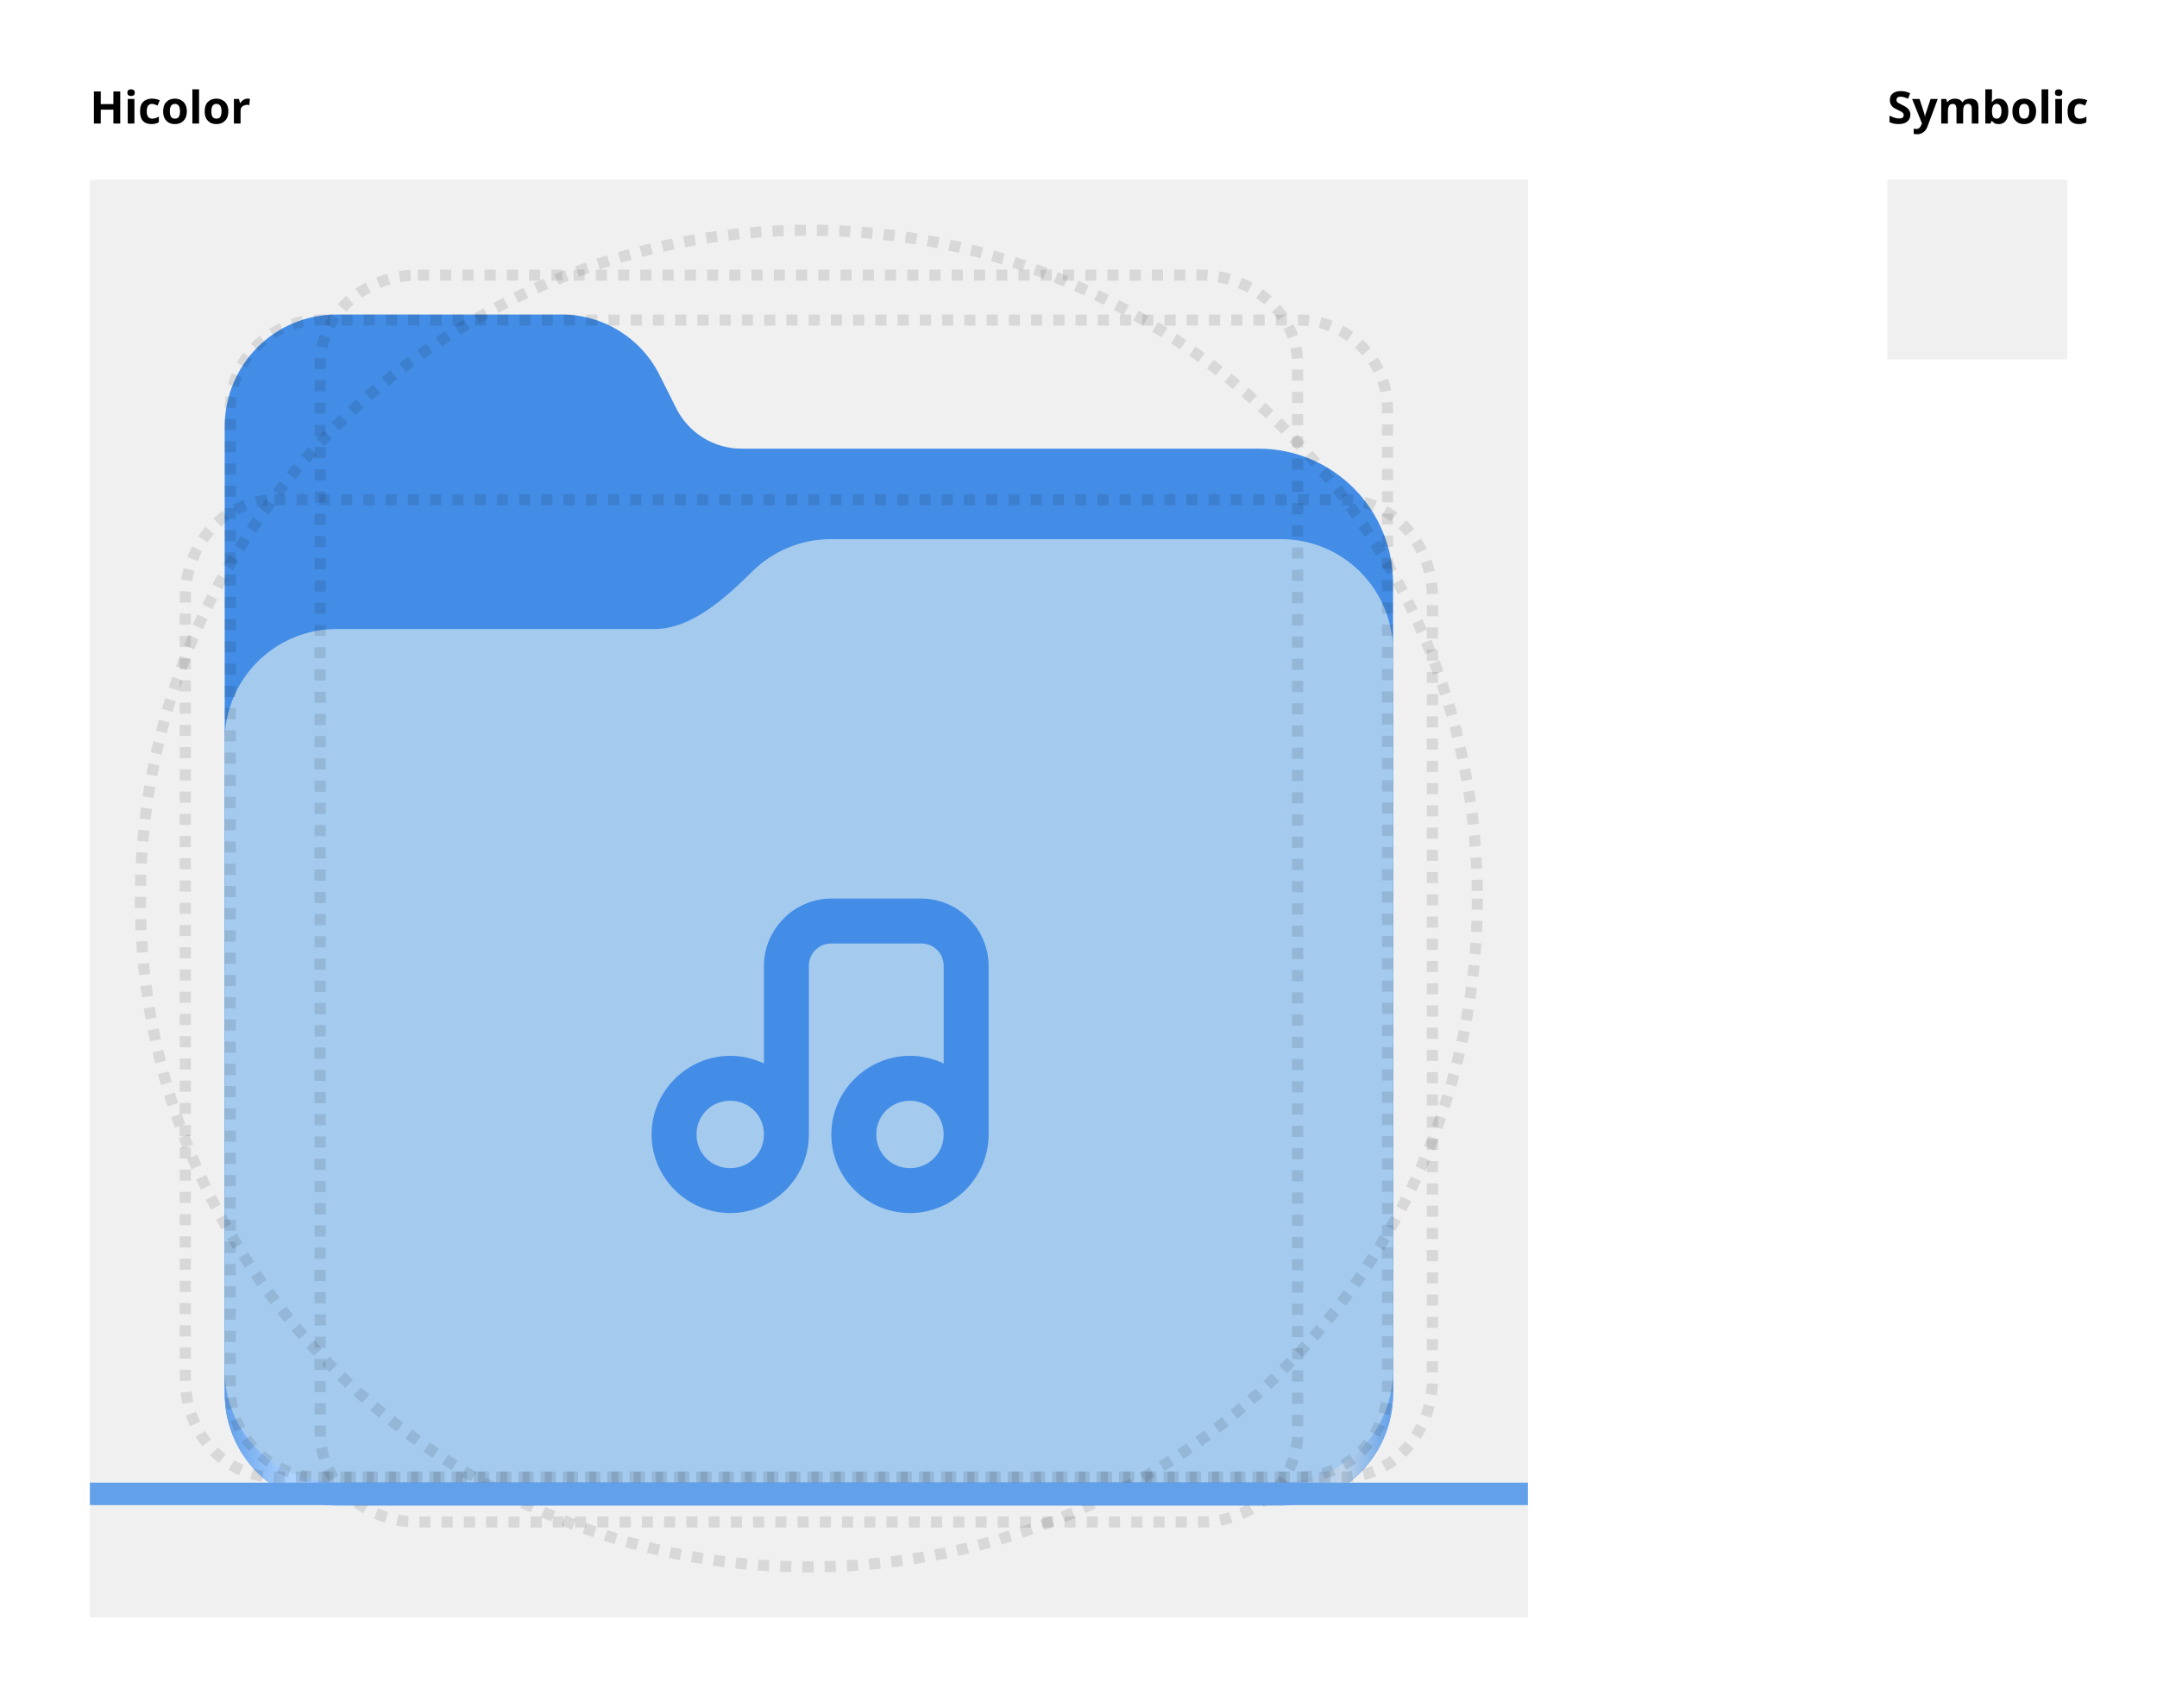
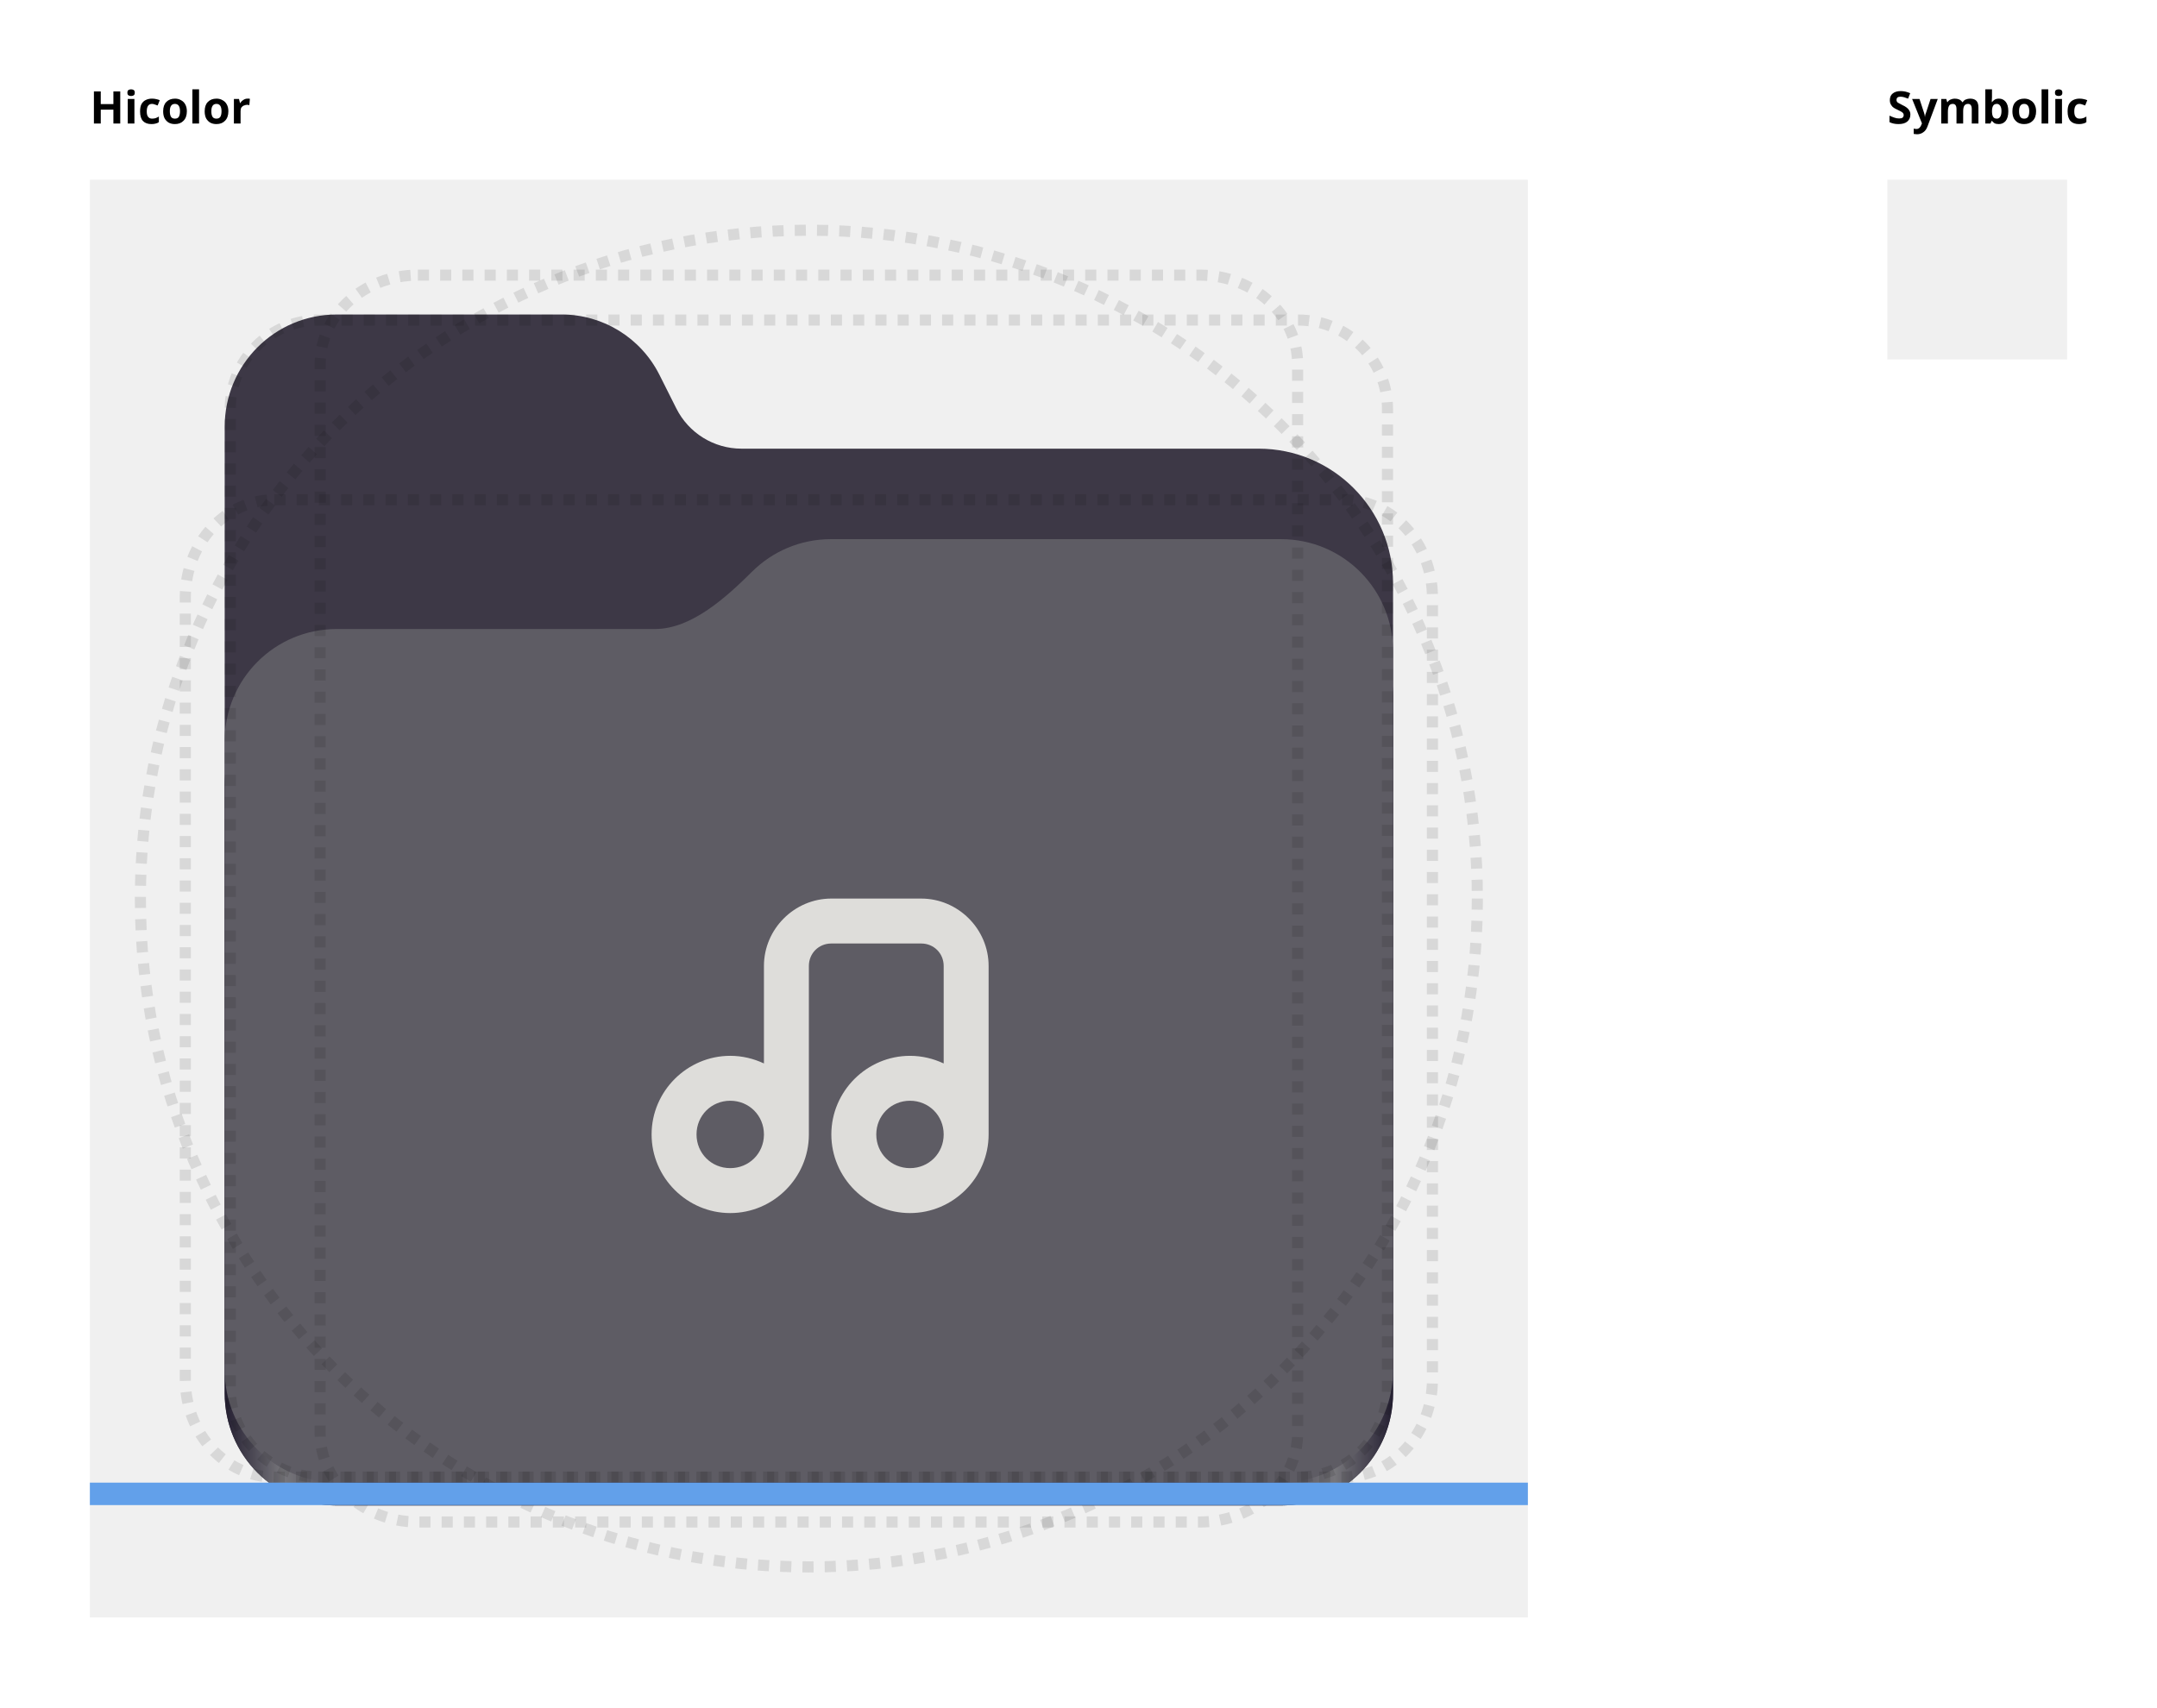
<svg xmlns="http://www.w3.org/2000/svg" xmlns:xlink="http://www.w3.org/1999/xlink" width="192" height="152" id="svg11300" version="1.0" style="display:inline;enable-background:new" viewBox="0 0 192 152" xml:space="preserve">
  <defs id="defs3">
    <linearGradient y2="236" x2="96" y1="236" x1="32" gradientTransform="translate(604.8168,170.5864)" gradientUnits="userSpaceOnUse" id="linearGradient1099" xlink:href="#linearGradient1036" />
    <linearGradient id="linearGradient1036">
      <stop id="stop1032" offset="0" style="stop-color:#d5d3cf;stop-opacity:1;" />
      <stop id="stop1034" offset="1" style="stop-color:#f6f5f4;stop-opacity:1" />
    </linearGradient>
    <radialGradient r="32" fy="-76" fx="-244" cy="-76" cx="-244" gradientTransform="matrix(0.8833333,0,0,0.8833333,-460.3502,463.1197)" gradientUnits="userSpaceOnUse" id="radialGradient1103" xlink:href="#linearGradient1069" />
    <linearGradient id="linearGradient1069">
      <stop id="stop1065" offset="0" style="stop-color:#d5d3cf;stop-opacity:1" />
      <stop id="stop1067-1" offset="1" style="stop-color:#949390;stop-opacity:1" />
    </linearGradient>
    <linearGradient gradientUnits="userSpaceOnUse" y2="232" x2="64" y1="262.5" x1="64" id="linearGradient1027" xlink:href="#linearGradient1025" gradientTransform="translate(-470.5864,432.8168)" />
    <linearGradient id="linearGradient1025">
      <stop id="stop1021" offset="0" style="stop-color:#9a9996;stop-opacity:1" />
      <stop id="stop1023" offset="1" style="stop-color:#77767b;stop-opacity:1" />
    </linearGradient>
    <clipPath clipPathUnits="userSpaceOnUse" id="clipPath1609-7">
      <path id="path1611-5" d="m 252,116 28,-28 v -8 h -36 v 36 z" style="fill:#e74747;stroke:none;stroke-width:0.25px;stroke-linecap:butt;stroke-linejoin:miter;stroke-opacity:1" />
    </clipPath>
    <linearGradient id="linearGradient1697">
      <stop id="stop1685" offset="0" style="stop-color:#deddda;stop-opacity:1" />
      <stop style="stop-color:#eeeeec;stop-opacity:1" offset="0.045" id="stop1687" />
      <stop id="stop1689" offset="0.091" style="stop-color:#deddda;stop-opacity:1" />
      <stop style="stop-color:#deddda;stop-opacity:1" offset="0.909" id="stop1691" />
      <stop id="stop1693" offset="0.955" style="stop-color:#eeeeec;stop-opacity:1" />
      <stop id="stop1695" offset="1" style="stop-color:#c0bfbc;stop-opacity:1" />
    </linearGradient>
    <clipPath clipPathUnits="userSpaceOnUse" id="clipPath1289">
      <path style="display:inline;opacity:1;vector-effect:none;fill:none;fill-opacity:1;stroke:#000000;stroke-width:4;stroke-linecap:round;stroke-linejoin:round;stroke-miterlimit:4;stroke-dasharray:none;stroke-dashoffset:0;stroke-opacity:1;marker:none;marker-start:none;marker-mid:none;marker-end:none;paint-order:normal;enable-background:new" d="m 64,-148 h 64 l 64,-64 64,64 h 192 c 17.728,0 32,14.272 32,32 v 288 c 0,17.728 -14.272,32 -32,32 H 256 l -64,-64 -64,64 H 64 C 46.272,204 32,189.728 32,172 v -288 c 0,-17.728 14.409,-34.199 32,-32 z" id="path1291" />
    </clipPath>
    <linearGradient id="paint3_linear-2-6-5" x2="1" gradientUnits="userSpaceOnUse" gradientTransform="matrix(0,6,-12,0,-64,209.9969)">
      <stop stop-color="#C01C27" id="stop91-0-7-4" />
      <stop offset="1" stop-color="#E01B24" id="stop93-2-5-7" />
    </linearGradient>
    <clipPath clipPathUnits="userSpaceOnUse" id="clipPath1609">
      <path id="path1611" d="m 252,116 28,-28 v -8 h -36 v 36 z" style="fill:#e74747;stroke:none;stroke-width:0.25px;stroke-linecap:butt;stroke-linejoin:miter;stroke-opacity:1" />
    </clipPath>
    <clipPath clipPathUnits="userSpaceOnUse" id="clipath_lpe_path-effect1303">
      <circle style="font-variation-settings:normal;display:block;opacity:1;vector-effect:none;fill:#77767b;fill-opacity:1;stroke:none;stroke-width:5.043;stroke-linecap:round;stroke-linejoin:miter;stroke-miterlimit:4;stroke-dasharray:none;stroke-dashoffset:0;stroke-opacity:1;marker:none;marker-start:none;marker-mid:none;marker-end:none;paint-order:normal;stop-color:#000000;stop-opacity:1" id="circle1305" cx="541.884" cy="647.726" r="73.976" />
    </clipPath>
    <linearGradient id="linearGradient1349">
      <stop style="stop-color:#9d9da1;stop-opacity:1" offset="0" id="stop1345" />
      <stop style="stop-color:#77767b;stop-opacity:0.95" offset="1" id="stop1347" />
    </linearGradient>
    <linearGradient id="linearGradient5980">
      <stop id="stop5978" offset="0" style="stop-color:#3d3846;stop-opacity:0;" />
      <stop id="stop5976" offset="1" style="stop-color:#3d3846;stop-opacity:0.252" />
    </linearGradient>
    <linearGradient id="linearGradient4117">
      <stop style="stop-color:#eae9e7;stop-opacity:1" offset="0" id="stop4111" />
      <stop id="stop4113" offset="0.649" style="stop-color:#b5b3ad;stop-opacity:1" />
      <stop style="stop-color:#fcfcfc;stop-opacity:1" offset="1" id="stop4115" />
    </linearGradient>
    <linearGradient id="linearGradient5477">
      <stop style="stop-color:#cacac9;stop-opacity:1" offset="0" id="stop5469" />
      <stop id="stop5471" offset="0.311" style="stop-color:#b0aeab;stop-opacity:0.941" />
      <stop style="stop-color:#6c6b66;stop-opacity:0.949" offset="0.688" id="stop5473" />
      <stop style="stop-color:#d6d6d4;stop-opacity:0.966" offset="1" id="stop5475" />
    </linearGradient>
    <linearGradient id="linearGradient6142">
      <stop style="stop-color:#ffffff;stop-opacity:1;" offset="0" id="stop6138" />
      <stop style="stop-color:#ffffff;stop-opacity:0;" offset="1" id="stop6140" />
    </linearGradient>
    <radialGradient xlink:href="#linearGradient1349" id="radialGradient783" gradientUnits="userSpaceOnUse" gradientTransform="matrix(0.9825404,0,0,0.9825404,-1.711874,16.29163)" cx="81.936" cy="33.185" fx="81.936" fy="33.185" r="57.276" />
    <radialGradient xlink:href="#linearGradient5980" id="radialGradient791" gradientUnits="userSpaceOnUse" gradientTransform="matrix(3.933225,-7.2858454e-7,6.4450347e-7,3.479318,-222.9252,-173.5546)" cx="76" cy="65.977" fx="76" fy="65.977" r="13.221" />
    <radialGradient xlink:href="#linearGradient4117" id="radialGradient799" gradientUnits="userSpaceOnUse" gradientTransform="matrix(2.815054,0.01105706,-0.01047197,2.666092,-242.36,-102.5032)" cx="134.309" cy="55.279" fx="134.309" fy="55.279" r="58.46" />
    <radialGradient xlink:href="#linearGradient5477" id="radialGradient809" gradientUnits="userSpaceOnUse" gradientTransform="matrix(4.900549,0.150428,-0.2360238,7.689032,-638.5353,-2206.847)" cx="183.525" cy="320.794" fx="183.525" fy="320.794" r="20.486" />
    <radialGradient xlink:href="#linearGradient6142" id="radialGradient821" gradientUnits="userSpaceOnUse" gradientTransform="matrix(37.75863,0,0,19.73921,-7268.898,-1304.003)" cx="197.719" cy="68.107" fx="197.719" fy="68.107" r="2.5" />
    <radialGradient xlink:href="#linearGradient6142" id="radialGradient833" gradientUnits="userSpaceOnUse" gradientTransform="matrix(37.75863,0,0,19.73921,-7375.666,-1304.003)" cx="197.747" cy="69.253" fx="197.747" fy="69.253" r="2.5" />
    <radialGradient xlink:href="#linearGradient1349" id="radialGradient841" gradientUnits="userSpaceOnUse" gradientTransform="matrix(0.9825404,0,0,0.9825404,-1.711874,16.29163)" cx="81.936" cy="33.185" fx="81.936" fy="33.185" r="57.276" />
    <radialGradient xlink:href="#linearGradient5980" id="radialGradient849" gradientUnits="userSpaceOnUse" gradientTransform="matrix(3.933225,-7.2858454e-7,6.4450347e-7,3.479318,-222.9252,-173.5546)" cx="76" cy="65.977" fx="76" fy="65.977" r="13.221" />
    <radialGradient xlink:href="#linearGradient4117" id="radialGradient857" gradientUnits="userSpaceOnUse" gradientTransform="matrix(2.815054,0.01105706,-0.01047197,2.666092,-242.36,-102.5032)" cx="134.309" cy="55.279" fx="134.309" fy="55.279" r="58.46" />
    <radialGradient xlink:href="#linearGradient5477" id="radialGradient867" gradientUnits="userSpaceOnUse" gradientTransform="matrix(4.900549,0.150428,-0.2360238,7.689032,-638.5353,-2206.847)" cx="183.525" cy="320.794" fx="183.525" fy="320.794" r="20.486" />
    <radialGradient xlink:href="#linearGradient6142" id="radialGradient879" gradientUnits="userSpaceOnUse" gradientTransform="matrix(37.75863,0,0,19.73921,-7268.898,-1304.003)" cx="197.719" cy="68.107" fx="197.719" fy="68.107" r="2.5" />
    <radialGradient xlink:href="#linearGradient6142" id="radialGradient891" gradientUnits="userSpaceOnUse" gradientTransform="matrix(37.75863,0,0,19.73921,-7375.666,-1304.003)" cx="197.747" cy="69.253" fx="197.747" fy="69.253" r="2.5" />
    <radialGradient xlink:href="#linearGradient1349" id="radialGradient3620" gradientUnits="userSpaceOnUse" gradientTransform="matrix(0.9825404,0,0,0.9825404,-1.711874,16.29163)" cx="81.936" cy="33.185" fx="81.936" fy="33.185" r="57.276" />
    <radialGradient xlink:href="#linearGradient5980" id="radialGradient3628" gradientUnits="userSpaceOnUse" gradientTransform="matrix(3.933225,-7.2858454e-7,6.4450347e-7,3.479318,-222.9252,-173.5546)" cx="76" cy="65.977" fx="76" fy="65.977" r="13.221" />
    <radialGradient xlink:href="#linearGradient4117" id="radialGradient3636" gradientUnits="userSpaceOnUse" gradientTransform="matrix(2.815054,0.01105706,-0.01047197,2.666092,-242.36,-102.5032)" cx="134.309" cy="55.279" fx="134.309" fy="55.279" r="58.46" />
    <radialGradient xlink:href="#linearGradient5477" id="radialGradient3646" gradientUnits="userSpaceOnUse" gradientTransform="matrix(4.900549,0.150428,-0.2360238,7.689032,-638.5353,-2206.847)" cx="183.525" cy="320.794" fx="183.525" fy="320.794" r="20.486" />
    <radialGradient xlink:href="#linearGradient6142" id="radialGradient3658" gradientUnits="userSpaceOnUse" gradientTransform="matrix(37.75863,0,0,19.73921,-7268.898,-1304.003)" cx="197.719" cy="68.107" fx="197.719" fy="68.107" r="2.5" />
    <radialGradient xlink:href="#linearGradient6142" id="radialGradient3670" gradientUnits="userSpaceOnUse" gradientTransform="matrix(37.75863,0,0,19.73921,-7375.666,-1304.003)" cx="197.747" cy="69.253" fx="197.747" fy="69.253" r="2.5" />
    <radialGradient xlink:href="#linearGradient1349" id="radialGradient3678" gradientUnits="userSpaceOnUse" gradientTransform="matrix(0.9825404,0,0,0.9825404,-1.711874,16.29163)" cx="81.936" cy="33.185" fx="81.936" fy="33.185" r="57.276" />
    <radialGradient xlink:href="#linearGradient5980" id="radialGradient3686" gradientUnits="userSpaceOnUse" gradientTransform="matrix(3.933225,-7.2858454e-7,6.4450347e-7,3.479318,-222.9252,-173.5546)" cx="76" cy="65.977" fx="76" fy="65.977" r="13.221" />
    <radialGradient xlink:href="#linearGradient4117" id="radialGradient3694" gradientUnits="userSpaceOnUse" gradientTransform="matrix(2.815054,0.01105706,-0.01047197,2.666092,-242.36,-102.5032)" cx="134.309" cy="55.279" fx="134.309" fy="55.279" r="58.46" />
    <radialGradient xlink:href="#linearGradient5477" id="radialGradient3704" gradientUnits="userSpaceOnUse" gradientTransform="matrix(4.900549,0.150428,-0.2360238,7.689032,-638.5353,-2206.847)" cx="183.525" cy="320.794" fx="183.525" fy="320.794" r="20.486" />
    <radialGradient xlink:href="#linearGradient6142" id="radialGradient3716" gradientUnits="userSpaceOnUse" gradientTransform="matrix(37.75863,0,0,19.73921,-7268.898,-1304.003)" cx="197.719" cy="68.107" fx="197.719" fy="68.107" r="2.5" />
    <radialGradient xlink:href="#linearGradient6142" id="radialGradient3728" gradientUnits="userSpaceOnUse" gradientTransform="matrix(37.75863,0,0,19.73921,-7375.666,-1304.003)" cx="197.747" cy="69.253" fx="197.747" fy="69.253" r="2.5" />
    <radialGradient xlink:href="#linearGradient1349" id="radialGradient8132" gradientUnits="userSpaceOnUse" gradientTransform="matrix(0.9825404,0,0,0.9825404,-1.711874,16.29163)" cx="81.936" cy="33.185" fx="81.936" fy="33.185" r="57.276" />
    <radialGradient xlink:href="#linearGradient5980" id="radialGradient8140" gradientUnits="userSpaceOnUse" gradientTransform="matrix(3.933225,-7.2858454e-7,6.4450347e-7,3.479318,-222.9252,-173.5546)" cx="76" cy="65.977" fx="76" fy="65.977" r="13.221" />
    <radialGradient xlink:href="#linearGradient4117" id="radialGradient8148" gradientUnits="userSpaceOnUse" gradientTransform="matrix(2.815054,0.01105706,-0.01047197,2.666092,-242.36,-102.5032)" cx="134.309" cy="55.279" fx="134.309" fy="55.279" r="58.46" />
    <radialGradient xlink:href="#linearGradient5477" id="radialGradient8158" gradientUnits="userSpaceOnUse" gradientTransform="matrix(4.900549,0.150428,-0.2360238,7.689032,-638.5353,-2206.847)" cx="183.525" cy="320.794" fx="183.525" fy="320.794" r="20.486" />
    <radialGradient xlink:href="#linearGradient6142" id="radialGradient8170" gradientUnits="userSpaceOnUse" gradientTransform="matrix(37.75863,0,0,19.73921,-7268.898,-1304.003)" cx="197.719" cy="68.107" fx="197.719" fy="68.107" r="2.5" />
    <radialGradient xlink:href="#linearGradient6142" id="radialGradient8182" gradientUnits="userSpaceOnUse" gradientTransform="matrix(37.75863,0,0,19.73921,-7375.666,-1304.003)" cx="197.747" cy="69.253" fx="197.747" fy="69.253" r="2.5" />
    <linearGradient xlink:href="#linearGradient6142" id="linearGradient8666" x1="1311.193" y1="-107.827" x2="1311.193" y2="-109.827" gradientUnits="userSpaceOnUse" gradientTransform="translate(0,4)" />
    <clipPath clipPathUnits="userSpaceOnUse" id="clipath_lpe_path-effect4888">
      <circle style="font-variation-settings:normal;display:none;opacity:1;vector-effect:none;fill:#77767b;fill-opacity:1;stroke:none;stroke-width:5.043;stroke-linecap:round;stroke-linejoin:miter;stroke-miterlimit:4;stroke-dasharray:none;stroke-dashoffset:0;stroke-opacity:1;marker:none;marker-start:none;marker-mid:none;marker-end:none;paint-order:normal;stop-color:#000000;stop-opacity:1" id="circle4894" cx="541.884" cy="647.726" r="73.976" />
      <path id="lpe_path-effect4888" style="font-variation-settings:normal;display:block;opacity:1;vector-effect:none;fill:#77767b;fill-opacity:1;stroke:none;stroke-width:5.043;stroke-linecap:round;stroke-linejoin:miter;stroke-miterlimit:4;stroke-dasharray:none;stroke-dashoffset:0;stroke-opacity:1;marker:none;marker-start:none;marker-mid:none;marker-end:none;paint-order:normal;stop-color:#000000;stop-opacity:1" class="powerclip" d="M 402.347,470.975 H 681.214 V 791.621 H 402.347 Z m 213.513,176.751 a 73.976,73.976 0 0 0 -73.976,-73.976 73.976,73.976 0 0 0 -73.976,73.976 73.976,73.976 0 0 0 73.976,73.976 73.976,73.976 0 0 0 73.976,-73.976 z" />
    </clipPath>
    <clipPath clipPathUnits="userSpaceOnUse" id="clipath_lpe_path-effect5163">
      <circle style="font-variation-settings:normal;display:none;opacity:1;vector-effect:none;fill:#77767b;fill-opacity:1;stroke:none;stroke-width:5.043;stroke-linecap:round;stroke-linejoin:miter;stroke-miterlimit:4;stroke-dasharray:none;stroke-dashoffset:0;stroke-opacity:1;marker:none;marker-start:none;marker-mid:none;marker-end:none;paint-order:normal;stop-color:#000000;stop-opacity:1" id="circle5169" cx="541.884" cy="647.726" r="73.976" />
      <path id="lpe_path-effect5163" style="font-variation-settings:normal;display:block;opacity:1;vector-effect:none;fill:#77767b;fill-opacity:1;stroke:none;stroke-width:5.043;stroke-linecap:round;stroke-linejoin:miter;stroke-miterlimit:4;stroke-dasharray:none;stroke-dashoffset:0;stroke-opacity:1;marker:none;marker-start:none;marker-mid:none;marker-end:none;paint-order:normal;stop-color:#000000;stop-opacity:1" class="powerclip" d="M 400.765,485.145 H 682.796 V 805.791 H 400.765 Z m 215.094,162.581 a 73.976,73.976 0 0 0 -73.976,-73.976 73.976,73.976 0 0 0 -73.976,73.976 73.976,73.976 0 0 0 73.976,73.976 73.976,73.976 0 0 0 73.976,-73.976 z" />
    </clipPath>
    <clipPath clipPathUnits="userSpaceOnUse" id="clipath_lpe_path-effect6171">
      <circle style="font-variation-settings:normal;display:none;opacity:1;vector-effect:none;fill:#77767b;fill-opacity:1;stroke:none;stroke-width:5.043;stroke-linecap:round;stroke-linejoin:miter;stroke-miterlimit:4;stroke-dasharray:none;stroke-dashoffset:0;stroke-opacity:1;marker:none;marker-start:none;marker-mid:none;marker-end:none;paint-order:normal;stop-color:#000000;stop-opacity:1" id="circle6177" cx="541.884" cy="647.726" r="73.976" />
      <path id="lpe_path-effect6171" style="font-variation-settings:normal;display:block;opacity:1;vector-effect:none;fill:#77767b;fill-opacity:1;stroke:none;stroke-width:5.043;stroke-linecap:round;stroke-linejoin:miter;stroke-miterlimit:4;stroke-dasharray:none;stroke-dashoffset:0;stroke-opacity:1;marker:none;marker-start:none;marker-mid:none;marker-end:none;paint-order:normal;stop-color:#000000;stop-opacity:1" class="powerclip" d="M 382.217,389.64 H 701.343 V 805.791 H 382.217 Z m 233.642,258.086 a 73.976,73.976 0 0 0 -73.976,-73.976 73.976,73.976 0 0 0 -73.976,73.976 73.976,73.976 0 0 0 73.976,73.976 73.976,73.976 0 0 0 73.976,-73.976 z" />
    </clipPath>
    <clipPath clipPathUnits="userSpaceOnUse" id="clipath_lpe_path-effect6198">
      <circle style="font-variation-settings:normal;display:none;opacity:1;vector-effect:none;fill:#77767b;fill-opacity:1;stroke:none;stroke-width:5.043;stroke-linecap:round;stroke-linejoin:miter;stroke-miterlimit:4;stroke-dasharray:none;stroke-dashoffset:0;stroke-opacity:1;marker:none;marker-start:none;marker-mid:none;marker-end:none;paint-order:normal;stop-color:#000000;stop-opacity:1" id="circle6204" cx="541.884" cy="647.726" r="73.976" />
      <path id="lpe_path-effect6198" style="font-variation-settings:normal;display:block;opacity:1;vector-effect:none;fill:#77767b;fill-opacity:1;stroke:none;stroke-width:5.043;stroke-linecap:round;stroke-linejoin:miter;stroke-miterlimit:4;stroke-dasharray:none;stroke-dashoffset:0;stroke-opacity:1;marker:none;marker-start:none;marker-mid:none;marker-end:none;paint-order:normal;stop-color:#000000;stop-opacity:1" class="powerclip" d="M 366.762,389.64 H 716.8 V 805.791 H 366.762 Z m 249.098,258.086 a 73.976,73.976 0 0 0 -73.976,-73.976 73.976,73.976 0 0 0 -73.976,73.976 73.976,73.976 0 0 0 73.976,73.976 73.976,73.976 0 0 0 73.976,-73.976 z" />
    </clipPath>
    <clipPath clipPathUnits="userSpaceOnUse" id="clipPath984">
      <circle style="font-variation-settings:normal;display:block;opacity:1;vector-effect:none;fill:#77767b;fill-opacity:1;stroke:none;stroke-width:5.043;stroke-linecap:round;stroke-linejoin:miter;stroke-miterlimit:4;stroke-dasharray:none;stroke-dashoffset:0;stroke-opacity:1;marker:none;marker-start:none;marker-mid:none;marker-end:none;paint-order:normal;stop-color:#000000;stop-opacity:1" id="circle986" cx="541.884" cy="647.726" r="73.976" />
    </clipPath>
    <linearGradient id="bg-gradient-2">
      <stop style="stop-color:#3584e4;stop-opacity:1" offset="0" id="stop13402" />
      <stop style="stop-color:#62a0ea;stop-opacity:1" offset="1" id="stop13404" />
    </linearGradient>
-     <linearGradient xlink:href="#linearGradient2023" id="linearGradient2025" x1="2689.252" y1="-1106.803" x2="2918.07" y2="-1106.803" gradientUnits="userSpaceOnUse" />
-     <linearGradient id="linearGradient2023">
-       <stop style="stop-color:#62a0ea;stop-opacity:1;" offset="0" id="stop2019" />
-       <stop style="stop-color:#afd4ff;stop-opacity:1;" offset="0.058" id="stop2795" />
-       <stop style="stop-color:#62a0ea;stop-opacity:1;" offset="0.122" id="stop2797" />
-       <stop style="stop-color:#62a0ea;stop-opacity:1;" offset="0.873" id="stop2793" />
-       <stop style="stop-color:#c0d5ea;stop-opacity:1;" offset="0.956" id="stop2791" />
-       <stop style="stop-color:#62a0ea;stop-opacity:1;" offset="1" id="stop2021" />
+     <linearGradient xlink:href="#linearGradient2023-9" id="linearGradient2025-8" x1="2689.252" y1="-1106.803" x2="2918.07" y2="-1106.803" gradientUnits="userSpaceOnUse" />
+     <linearGradient id="linearGradient2023-9">
+       <stop style="stop-color:#241f31;stop-opacity:1;" offset="0" id="stop2019-7" />
+       <stop style="stop-color:#77767b;stop-opacity:1;" offset="0.05" id="stop2795-3" />
+       <stop style="stop-color:#3d3846;stop-opacity:1;" offset="0.12" id="stop2797-6" />
+       <stop style="stop-color:#3d3846;stop-opacity:1;" offset="0.88" id="stop2793-1" />
+       <stop style="stop-color:#77767b;stop-opacity:1;" offset="0.95" id="stop2791-2" />
+       <stop style="stop-color:#241f31;stop-opacity:1;" offset="1" id="stop2021-9" />
    </linearGradient>
  </defs>
  <g id="layer1" style="display:inline" transform="translate(8,-156)">
    <g id="layer4" style="display:inline">
      <rect y="172" x="9.2651362e-08" height="128" width="128" id="hicolor" style="display:inline;overflow:visible;visibility:visible;fill:#f0f0f0;fill-opacity:0;fill-rule:nonzero;stroke:none;stroke-width:0.5;marker:none;enable-background:accumulate" />
      <rect style="display:inline;overflow:visible;visibility:visible;fill:#f0f0f0;fill-opacity:0;fill-rule:nonzero;stroke:none;stroke-width:0.5;marker:none;enable-background:accumulate" id="symbolic" width="16" height="16" x="160" y="172" />
    </g>
    <g id="layer2" style="display:inline">
      <g style="display:inline;fill:#000000;enable-background:new" transform="matrix(7.991171,0,0,8.003641,-167.7909,-4846.078)" id="g12027" />
      <rect style="display:inline;overflow:visible;visibility:visible;fill:#f0f0f0;fill-opacity:1;fill-rule:nonzero;stroke:none;stroke-width:0.5;marker:none;enable-background:accumulate" id="128" width="128" height="128" x="9.2651362e-08" y="172" />
      <g id="g883" style="fill:none;fill-opacity:0.251;stroke:#a579b3;stroke-opacity:1" transform="translate(-24,24)" />
      <g id="g900" style="fill:none;fill-opacity:0.251;stroke:#a579b3;stroke-opacity:1" transform="translate(-24,24)" />
      <rect y="172" x="160" height="16" width="16" id="16" style="display:inline;overflow:visible;visibility:visible;fill:#f0f0f0;fill-opacity:1;fill-rule:nonzero;stroke:none;stroke-width:0.5;marker:none;enable-background:accumulate" />
      <text xml:space="preserve" style="font-style:normal;font-variant:normal;font-weight:bold;font-stretch:normal;font-size:4px;line-height:125%;font-family:Cantarell;-inkscape-font-specification:'Cantarell, Bold';text-align:start;writing-mode:lr-tb;text-anchor:start;display:inline;fill:#000000;fill-opacity:1;stroke:none;stroke-width:0.333;enable-background:new" x="0" y="167" id="text863">
        <tspan style="font-size:4px;stroke-width:0.333" id="tspan861" x="0" y="167">Hicolor</tspan>
      </text>
      <text id="text867" y="167" x="160" style="font-style:normal;font-variant:normal;font-weight:bold;font-stretch:normal;font-size:4px;line-height:125%;font-family:Cantarell;-inkscape-font-specification:'Cantarell, Bold';text-align:start;writing-mode:lr-tb;text-anchor:start;display:inline;fill:#000000;fill-opacity:1;stroke:none;stroke-width:0.333;enable-background:new" xml:space="preserve">
        <tspan y="167" x="160" id="tspan865" style="font-size:4px;stroke-width:0.333">Symbolic</tspan>
      </text>
    </g>
    <g id="layer9" style="display:inline" />
    <g id="g824-6" transform="matrix(0.1744994,0,0,0.1744994,82.26277,442.1759)" style="display:inline;stroke-width:1.264;enable-background:new">
      <g id="g973-1" clip-path="url(#clipath_lpe_path-effect4888)" transform="matrix(0.3623406,0,0,0.3623406,2607.352,-1374.265)" style="stroke-width:0.986">
        <path style="font-variation-settings:normal;opacity:1;vector-effect:none;fill:#5e5c64;fill-opacity:1;stroke:none;stroke-width:4.974;stroke-linecap:round;stroke-linejoin:miter;stroke-miterlimit:4;stroke-dasharray:none;stroke-dashoffset:0;stroke-opacity:1;marker:none;marker-start:none;marker-mid:none;marker-end:none;paint-order:normal;stop-color:#000000;stop-opacity:1" id="rect257-7" width="268.867" height="310.646" x="407.347" y="475.975" rx="20.201" ry="20.673" d="m 427.547,475.975 h 228.466 c 11.191,0 20.201,9.22 20.201,20.673 v 269.299 c 0,11.453 -9.01,20.673 -20.201,20.673 H 427.547 c -11.191,0 -20.201,-9.22 -20.201,-20.673 V 496.649 c 0,-11.453 9.01,-20.673 20.201,-20.673 z" />
        <path style="font-variation-settings:normal;display:inline;vector-effect:none;fill:#434348;fill-opacity:1;stroke:none;stroke-width:0.249;stroke-linecap:round;stroke-linejoin:miter;stroke-miterlimit:4;stroke-dasharray:none;stroke-dashoffset:0;stroke-opacity:1;-inkscape-stroke:none;marker:none;marker-start:none;marker-mid:none;marker-end:none;paint-order:normal;enable-background:new;stop-color:#000000" id="rect9829" width="268.867" height="74.188" x="407.347" y="647.524" d="M 407.347,647.524 H 676.214 v 74.188 H 407.347 Z" />
      </g>
      <g transform="matrix(0.6596291,0,0,0.6596291,2067.515,-1275.499)" style="display:inline;stroke-width:0.959;enable-background:new" id="g65-2">
        <path style="display:inline;opacity:1;vector-effect:none;fill:#3d3846;fill-opacity:1;stroke:none;stroke-width:0.048px;stroke-linecap:butt;stroke-linejoin:miter;stroke-miterlimit:4;stroke-dasharray:none;stroke-dashoffset:0;stroke-opacity:1;marker:none;marker-start:none;marker-mid:none;marker-end:none;paint-order:normal;enable-background:new" d="M 1302.786,-65.491 V 211.824 a 17.929,17.929 135 0 1 -17.929,17.929 l -337.715,0 A 17.929,17.929 45 0 1 929.214,211.824 V -65.491 a 17.929,17.929 135 0 1 17.929,-17.929 h 337.715 a 17.929,17.929 45 0 1 17.929,17.929 z" id="path63-0" />
      </g>
      <rect style="fill:#1c71d8;fill-opacity:1;stroke:none;stroke-width:0.573;stroke-linecap:round;stop-color:#000000" id="rect1457-2" width="234.958" height="194.843" x="2686.182" y="-1324.795" rx="5.801" ry="5.801" />
    </g>
    <g id="g5159" transform="matrix(0.1217438,0,0,0.1217438,229.6717,444.9832)" style="display:inline;stroke-width:1.264;enable-background:new">
      <g id="g5151" clip-path="url(#clipath_lpe_path-effect5163)" transform="matrix(0.3623406,0,0,0.3623406,2607.352,-1374.265)" style="stroke-width:0.986">
        <path style="font-variation-settings:normal;opacity:1;vector-effect:none;fill:#5e5c64;fill-opacity:1;stroke:none;stroke-width:4.974;stroke-linecap:round;stroke-linejoin:miter;stroke-miterlimit:4;stroke-dasharray:none;stroke-dashoffset:0;stroke-opacity:1;marker:none;marker-start:none;marker-mid:none;marker-end:none;paint-order:normal;stop-color:#000000;stop-opacity:1" id="path5147" width="272.03" height="310.646" x="405.765" y="490.145" rx="20.438" ry="20.673" d="m 426.204,490.145 h 231.153 c 11.323,0 20.438,9.22 20.438,20.673 v 269.299 c 0,11.453 -9.116,20.673 -20.438,20.673 H 426.204 c -11.323,0 -20.438,-9.22 -20.438,-20.673 V 510.818 c 0,-11.453 9.116,-20.673 20.438,-20.673 z" />
        <path style="font-variation-settings:normal;opacity:1;vector-effect:none;fill:#434348;fill-opacity:1;stroke:none;stroke-width:0.044;stroke-linecap:round;stroke-linejoin:miter;stroke-miterlimit:4;stroke-dasharray:none;stroke-dashoffset:0;stroke-opacity:1;-inkscape-stroke:none;marker:none;marker-start:none;marker-mid:none;marker-end:none;paint-order:normal;stop-color:#000000;stop-opacity:1" id="rect9154" width="271.478" height="58.952" x="405.87" y="650.822" d="m 405.87,650.822 h 271.478 v 58.952 H 405.87 Z" />
      </g>
      <g transform="matrix(0.6596291,0,0,0.6596291,2067.515,-1275.499)" style="display:inline;stroke-width:0.959;enable-background:new" id="g5155">
        <path style="display:inline;opacity:1;vector-effect:none;fill:#3d3846;fill-opacity:1;stroke:none;stroke-width:0.048px;stroke-linecap:butt;stroke-linejoin:miter;stroke-miterlimit:4;stroke-dasharray:none;stroke-dashoffset:0;stroke-opacity:1;marker:none;marker-start:none;marker-mid:none;marker-end:none;paint-order:normal;enable-background:new" d="M 1302.786,-58.985 V 203.456 a 24.434,24.434 135 0 1 -24.434,24.434 l -324.703,0 A 24.434,24.434 45 0 1 929.214,203.456 V -58.985 a 24.434,24.434 135 0 1 24.434,-24.434 h 324.703 a 24.434,24.434 45 0 1 24.434,24.434 z" id="path5153" />
      </g>
      <rect style="fill:#1c71d8;fill-opacity:1;stroke:none;stroke-width:0.559;stroke-linecap:round;stop-color:#000000" id="rect5157" width="229.991" height="188.921" x="2688.666" y="-1322.312" rx="7.298" ry="7.298" />
    </g>
    <g id="g6167" transform="matrix(0.08927877,0,0,0.08927877,315.6926,450.7877)" style="display:inline;stroke-width:1.264;enable-background:new">
      <g id="g6159" clip-path="url(#clipath_lpe_path-effect6171)" transform="matrix(0.3623406,0,0,0.3623406,2607.352,-1374.265)" style="stroke-width:0.986">
        <path style="font-variation-settings:normal;opacity:1;vector-effect:none;fill:#5e5c64;fill-opacity:1;stroke:none;stroke-width:4.974;stroke-linecap:round;stroke-linejoin:miter;stroke-miterlimit:4;stroke-dasharray:none;stroke-dashoffset:0;stroke-opacity:1;marker:none;marker-start:none;marker-mid:none;marker-end:none;paint-order:normal;stop-color:#000000;stop-opacity:1" id="path6155" width="309.125" height="310.646" x="387.217" y="490.145" rx="23.226" ry="20.673" d="m 410.443,490.145 h 262.674 c 12.867,0 23.226,9.22 23.226,20.673 v 269.299 c 0,11.453 -10.359,20.673 -23.226,20.673 h -262.674 c -12.867,0 -23.226,-9.22 -23.226,-20.673 V 510.818 c 0,-11.453 10.359,-20.673 23.226,-20.673 z" />
        <path style="fill:#434348;fill-opacity:1;stroke-width:0.986;stroke-linecap:round;stop-color:#000000" id="path6157" width="309.125" height="310.646" x="387.217" y="394.64" rx="0" ry="0" d="M 387.217,394.64 H 696.343 V 705.286 H 387.217 Z" />
      </g>
      <g transform="matrix(0.6596291,0,0,0.6596291,2067.515,-1275.499)" style="display:inline;stroke-width:0.959;enable-background:new" id="g6163">
        <path style="display:inline;opacity:1;vector-effect:none;fill:#3d3846;fill-opacity:1;stroke:none;stroke-width:0.047px;stroke-linecap:butt;stroke-linejoin:miter;stroke-miterlimit:4;stroke-dasharray:none;stroke-dashoffset:0;stroke-opacity:1;marker:none;marker-start:none;marker-mid:none;marker-end:none;paint-order:normal;enable-background:new" d="M 1302.786,-50.065 V 188.876 a 33.355,33.355 135 0 1 -33.355,33.355 H 962.569 A 33.355,33.355 45 0 1 929.214,188.876 V -50.065 a 33.355,33.355 135 0 1 33.355,-33.355 l 306.863,0 a 33.355,33.355 45 0 1 33.355,33.355 z" id="path6161" />
      </g>
      <rect style="fill:#1c71d8;fill-opacity:1;stroke:none;stroke-width:0.537;stroke-linecap:round;stop-color:#000000" id="rect6165" width="224.017" height="179.214" x="2691.652" y="-1319.325" rx="9.913" ry="9.913" />
    </g>
    <g id="g6194" transform="matrix(0.06493001,0,0,0.06493001,380.9583,461.3911)" style="display:inline;stroke-width:1.264;enable-background:new">
      <g id="g6186" clip-path="url(#clipath_lpe_path-effect6198)" transform="matrix(0.3623406,0,0,0.3623406,2607.352,-1374.265)" style="stroke-width:0.986">
        <path style="font-variation-settings:normal;opacity:1;vector-effect:none;fill:#5e5c64;fill-opacity:1;stroke:none;stroke-width:4.974;stroke-linecap:round;stroke-linejoin:miter;stroke-miterlimit:4;stroke-dasharray:none;stroke-dashoffset:0;stroke-opacity:1;marker:none;marker-start:none;marker-mid:none;marker-end:none;paint-order:normal;stop-color:#000000;stop-opacity:1" id="path6182" width="340.038" height="310.646" x="371.762" y="490.145" rx="25.548" ry="20.673" d="m 397.31,490.145 h 288.942 c 14.154,0 25.548,9.22 25.548,20.673 v 269.299 c 0,11.453 -11.394,20.673 -25.548,20.673 H 397.31 c -14.154,0 -25.548,-9.22 -25.548,-20.673 V 510.818 c 0,-11.453 11.394,-20.673 25.548,-20.673 z" />
        <path style="fill:#434348;fill-opacity:1;stroke-width:0.986;stroke-linecap:round;stop-color:#000000" id="path6184" width="340.038" height="310.646" x="371.762" y="394.64" rx="0" ry="0" d="M 371.762,394.64 H 711.8 V 705.286 H 371.762 Z" />
      </g>
      <g transform="matrix(0.6596291,0,0,0.6596291,2067.515,-1275.499)" style="display:inline;stroke-width:0.959;enable-background:new" id="g6190">
        <path style="display:inline;opacity:1;vector-effect:none;fill:#3d3846;fill-opacity:1;stroke:none;stroke-width:0.047px;stroke-linecap:butt;stroke-linejoin:miter;stroke-miterlimit:4;stroke-dasharray:none;stroke-dashoffset:0;stroke-opacity:1;marker:none;marker-start:none;marker-mid:none;marker-end:none;paint-order:normal;enable-background:new" d="M 1302.786,-38.186 V 174.873 a 45.234,45.234 135 0 1 -45.234,45.234 H 974.448 a 45.234,45.234 45 0 1 -45.234,-45.234 l 0,-213.059 A 45.234,45.234 135 0 1 974.448,-83.42 H 1257.552 a 45.234,45.234 45 0 1 45.234,45.234 z" id="path6188" />
      </g>
      <rect style="fill:#1c71d8;fill-opacity:1;stroke:none;stroke-width:0.512;stroke-linecap:round;stop-color:#000000" id="rect6192" width="215.617" height="169.413" x="2695.853" y="-1315.124" rx="14.66" ry="14.66" />
    </g>
    <g id="g824" transform="matrix(0.4545101,0,0,0.4555215,-1210.292,788.1726)" style="display:inline;stroke-width:1.264;enable-background:new">
-       <g id="g760" style="display:inline;stroke-width:1.264;enable-background:new">
-         <path id="rect1135" style="fill:#438de6;fill-opacity:1;stroke-width:8.791;stroke-linecap:round;stop-color:#000000" d="m 2711.206,-1326.332 c -12.162,0 -21.954,9.791 -21.954,21.953 v 188.867 c 0,12.162 9.793,21.953 21.954,21.953 h 184.909 c 12.162,0 21.954,-9.791 21.954,-21.953 v -158.255 a 26.343,26.343 45 0 0 -26.343,-26.343 h -101.266 a 14.284,14.284 31.639 0 1 -12.758,-7.861 l -3.308,-6.57 a 21.426,21.426 31.639 0 0 -19.137,-11.791 z" />
-         <path id="path1953" style="fill:url(#linearGradient2025);fill-opacity:1;stroke-width:8.791;stroke-linecap:round;stop-color:#000000" d="m 2808.014,-1273.645 c -6.043,0 -11.502,2.418 -15.465,6.343 -5.003,4.955 -11.848,11.22 -18.994,11.22 h -62.349 c -12.162,0 -21.954,9.791 -21.954,21.953 v 118.618 c 0,12.162 9.793,21.953 21.954,21.953 h 184.909 c 12.162,0 21.954,-9.791 21.954,-21.953 v -105.446 -13.172 -17.562 c 0,-12.162 -9.793,-21.953 -21.954,-21.953 z" />
-         <path id="rect1586" style="fill:#a4caee;fill-opacity:1;stroke-width:8.791;stroke-linecap:round;stop-color:#000000" d="m 2808.014,-1282.426 c -6.043,0 -11.502,2.418 -15.465,6.343 -5.003,4.955 -11.848,11.22 -18.994,11.22 h -62.349 c -12.162,0 -21.954,9.791 -21.954,21.953 v 122.887 c 0,12.162 9.793,21.953 21.954,21.953 h 184.909 c 12.162,0 21.954,-9.791 21.954,-21.953 v -109.715 -13.172 -17.562 c 0,-12.162 -9.793,-21.953 -21.954,-21.953 z" />
-       </g>
-       <path d="m 2808.061,-1212.177 c -7.237,0 -13.201,5.951 -13.201,13.172 v 19.054 c -2.011,-0.943 -4.246,-1.492 -6.601,-1.492 -8.457,0 -15.401,6.929 -15.401,15.367 0,8.438 6.944,15.367 15.401,15.367 8.423,0 15.367,-6.895 15.401,-15.298 0,-0.02 0,-0.052 0,-0.068 v -32.929 c 0,-2.47 1.925,-4.391 4.4,-4.391 h 17.601 c 2.475,0 4.4,1.921 4.4,4.391 v 19.054 c -2.011,-0.943 -4.246,-1.492 -6.6,-1.492 -8.457,0 -15.401,6.929 -15.401,15.367 0,8.438 6.944,15.367 15.401,15.367 8.457,0 15.401,-6.929 15.401,-15.367 v -32.929 c 0,-7.22 -5.965,-13.172 -13.201,-13.172 z m -19.802,39.515 c 3.696,0 6.601,2.899 6.601,6.586 v 0.068 c -0.034,3.653 -2.922,6.517 -6.601,6.517 -3.696,0 -6.601,-2.899 -6.601,-6.586 0,-3.687 2.905,-6.586 6.601,-6.586 z m 35.203,0 c 3.696,0 6.6,2.899 6.6,6.586 0,3.687 -2.905,6.586 -6.6,6.586 -3.696,0 -6.601,-2.899 -6.601,-6.586 0,-3.687 2.905,-6.586 6.601,-6.586 z m 0,0" fill="#2e3436" id="path6464" style="fill:#438de6;fill-opacity:1;stroke-width:5.557" />
+       <g id="g760-9" style="display:inline;stroke-width:1.264;enable-background:new">
+         <path id="rect1135-4" style="fill:#3d3846;fill-opacity:1;stroke-width:8.791;stroke-linecap:round;stop-color:#000000" d="m 2711.206,-1326.332 c -12.162,0 -21.954,9.791 -21.954,21.953 v 188.867 c 0,12.162 9.793,21.953 21.954,21.953 h 184.909 c 12.162,0 21.954,-9.791 21.954,-21.953 v -158.255 a 26.343,26.343 45 0 0 -26.343,-26.343 h -101.266 a 14.284,14.284 31.639 0 1 -12.758,-7.861 l -3.308,-6.57 a 21.426,21.426 31.639 0 0 -19.137,-11.791 z" />
+         <path id="path1953-7" style="fill:url(#linearGradient2025-8);fill-opacity:1;stroke-width:8.791;stroke-linecap:round;stop-color:#000000" d="m 2808.014,-1273.645 c -6.043,0 -11.502,2.418 -15.465,6.343 -5.003,4.955 -11.848,11.22 -18.994,11.22 h -62.349 c -12.162,0 -21.954,9.791 -21.954,21.953 v 118.618 c 0,12.162 9.793,21.953 21.954,21.953 h 184.909 c 12.162,0 21.954,-9.791 21.954,-21.953 v -105.446 -13.172 -17.562 c 0,-12.162 -9.793,-21.953 -21.954,-21.953 z" />
+         <path id="rect1586-8" style="fill:#5e5c64;fill-opacity:1;stroke-width:8.791;stroke-linecap:round;stop-color:#000000" d="m 2808.014,-1282.426 c -6.043,0 -11.502,2.418 -15.465,6.343 -5.003,4.955 -11.848,11.22 -18.994,11.22 h -62.349 c -12.162,0 -21.954,9.791 -21.954,21.953 v 122.887 c 0,12.162 9.793,21.953 21.954,21.953 h 184.909 c 12.162,0 21.954,-9.791 21.954,-21.953 v -109.715 -13.172 -17.562 c 0,-12.162 -9.793,-21.953 -21.954,-21.953 z" />
+       </g>
+       <path d="m 2808.061,-1212.177 c -7.237,0 -13.201,5.951 -13.201,13.172 v 19.054 c -2.011,-0.943 -4.246,-1.492 -6.601,-1.492 -8.457,0 -15.401,6.929 -15.401,15.367 0,8.438 6.944,15.367 15.401,15.367 8.423,0 15.367,-6.895 15.401,-15.298 0,-0.02 0,-0.052 0,-0.068 v -32.929 c 0,-2.47 1.925,-4.391 4.4,-4.391 h 17.601 c 2.475,0 4.4,1.921 4.4,4.391 v 19.054 c -2.011,-0.943 -4.246,-1.492 -6.6,-1.492 -8.457,0 -15.401,6.929 -15.401,15.367 0,8.438 6.944,15.367 15.401,15.367 8.457,0 15.401,-6.929 15.401,-15.367 v -32.929 c 0,-7.22 -5.965,-13.172 -13.201,-13.172 z m -19.802,39.515 c 3.696,0 6.601,2.899 6.601,6.586 v 0.068 c -0.034,3.653 -2.922,6.517 -6.601,6.517 -3.696,0 -6.601,-2.899 -6.601,-6.586 0,-3.687 2.905,-6.586 6.601,-6.586 z m 35.203,0 c 3.696,0 6.6,2.899 6.6,6.586 0,3.687 -2.905,6.586 -6.6,6.586 -3.696,0 -6.601,-2.899 -6.601,-6.586 0,-3.687 2.905,-6.586 6.601,-6.586 z m 0,0" fill="#2e3436" id="path6464" style="fill:#deddda;fill-opacity:1;stroke-width:5.557" />
    </g>
    <g id="layer3" style="display:inline">
      <circle cx="64" cy="236" r="59.504" id="circle2892" style="display:inline;opacity:0.1;vector-effect:none;fill:none;fill-opacity:1;stroke:#000000;stroke-width:0.99;stroke-linecap:butt;stroke-linejoin:miter;stroke-miterlimit:4;stroke-dasharray:0.99, 0.99;stroke-dashoffset:0;stroke-opacity:1;marker:none;marker-start:none;marker-mid:none;marker-end:none;paint-order:normal;enable-background:new" />
      <rect ry="7.929" rx="8.701" y="180.495" x="20.495" height="111.01" width="87.01" id="rect2894" style="display:inline;opacity:0.1;vector-effect:none;fill:none;fill-opacity:1;stroke:#000000;stroke-width:0.99;stroke-linecap:butt;stroke-linejoin:miter;stroke-miterlimit:4;stroke-dasharray:0.99, 0.99;stroke-dashoffset:0;stroke-opacity:1;marker:none;marker-start:none;marker-mid:none;marker-end:none;paint-order:normal;enable-background:new" />
      <rect ry="7.924" rx="7.924" y="184.495" x="12.495" height="103.01" width="103.01" id="rect2896" style="display:inline;opacity:0.1;vector-effect:none;fill:none;fill-opacity:1;stroke:#000000;stroke-width:0.99;stroke-linecap:butt;stroke-linejoin:miter;stroke-miterlimit:4;stroke-dasharray:0.99, 0.99;stroke-dashoffset:0;stroke-opacity:1;marker:none;marker-start:none;marker-mid:none;marker-end:none;paint-order:normal;enable-background:new" />
      <rect ry="8.701" rx="7.929" y="200.495" x="8.495" height="87.01" width="111.01" id="rect2898" style="display:inline;opacity:0.1;vector-effect:none;fill:none;fill-opacity:1;stroke:#000000;stroke-width:0.99;stroke-linecap:butt;stroke-linejoin:miter;stroke-miterlimit:4;stroke-dasharray:0.99, 0.99;stroke-dashoffset:0;stroke-opacity:1;marker:none;marker-start:none;marker-mid:none;marker-end:none;paint-order:normal;enable-background:new" />
      <path id="path2900" d="M 2.6203015e-5,289 H 128" style="display:inline;fill:none;stroke:#62a0ea;stroke-width:2;stroke-linecap:butt;stroke-linejoin:miter;stroke-miterlimit:4;stroke-dasharray:none;stroke-opacity:1;enable-background:new" />
    </g>
  </g>
</svg>
